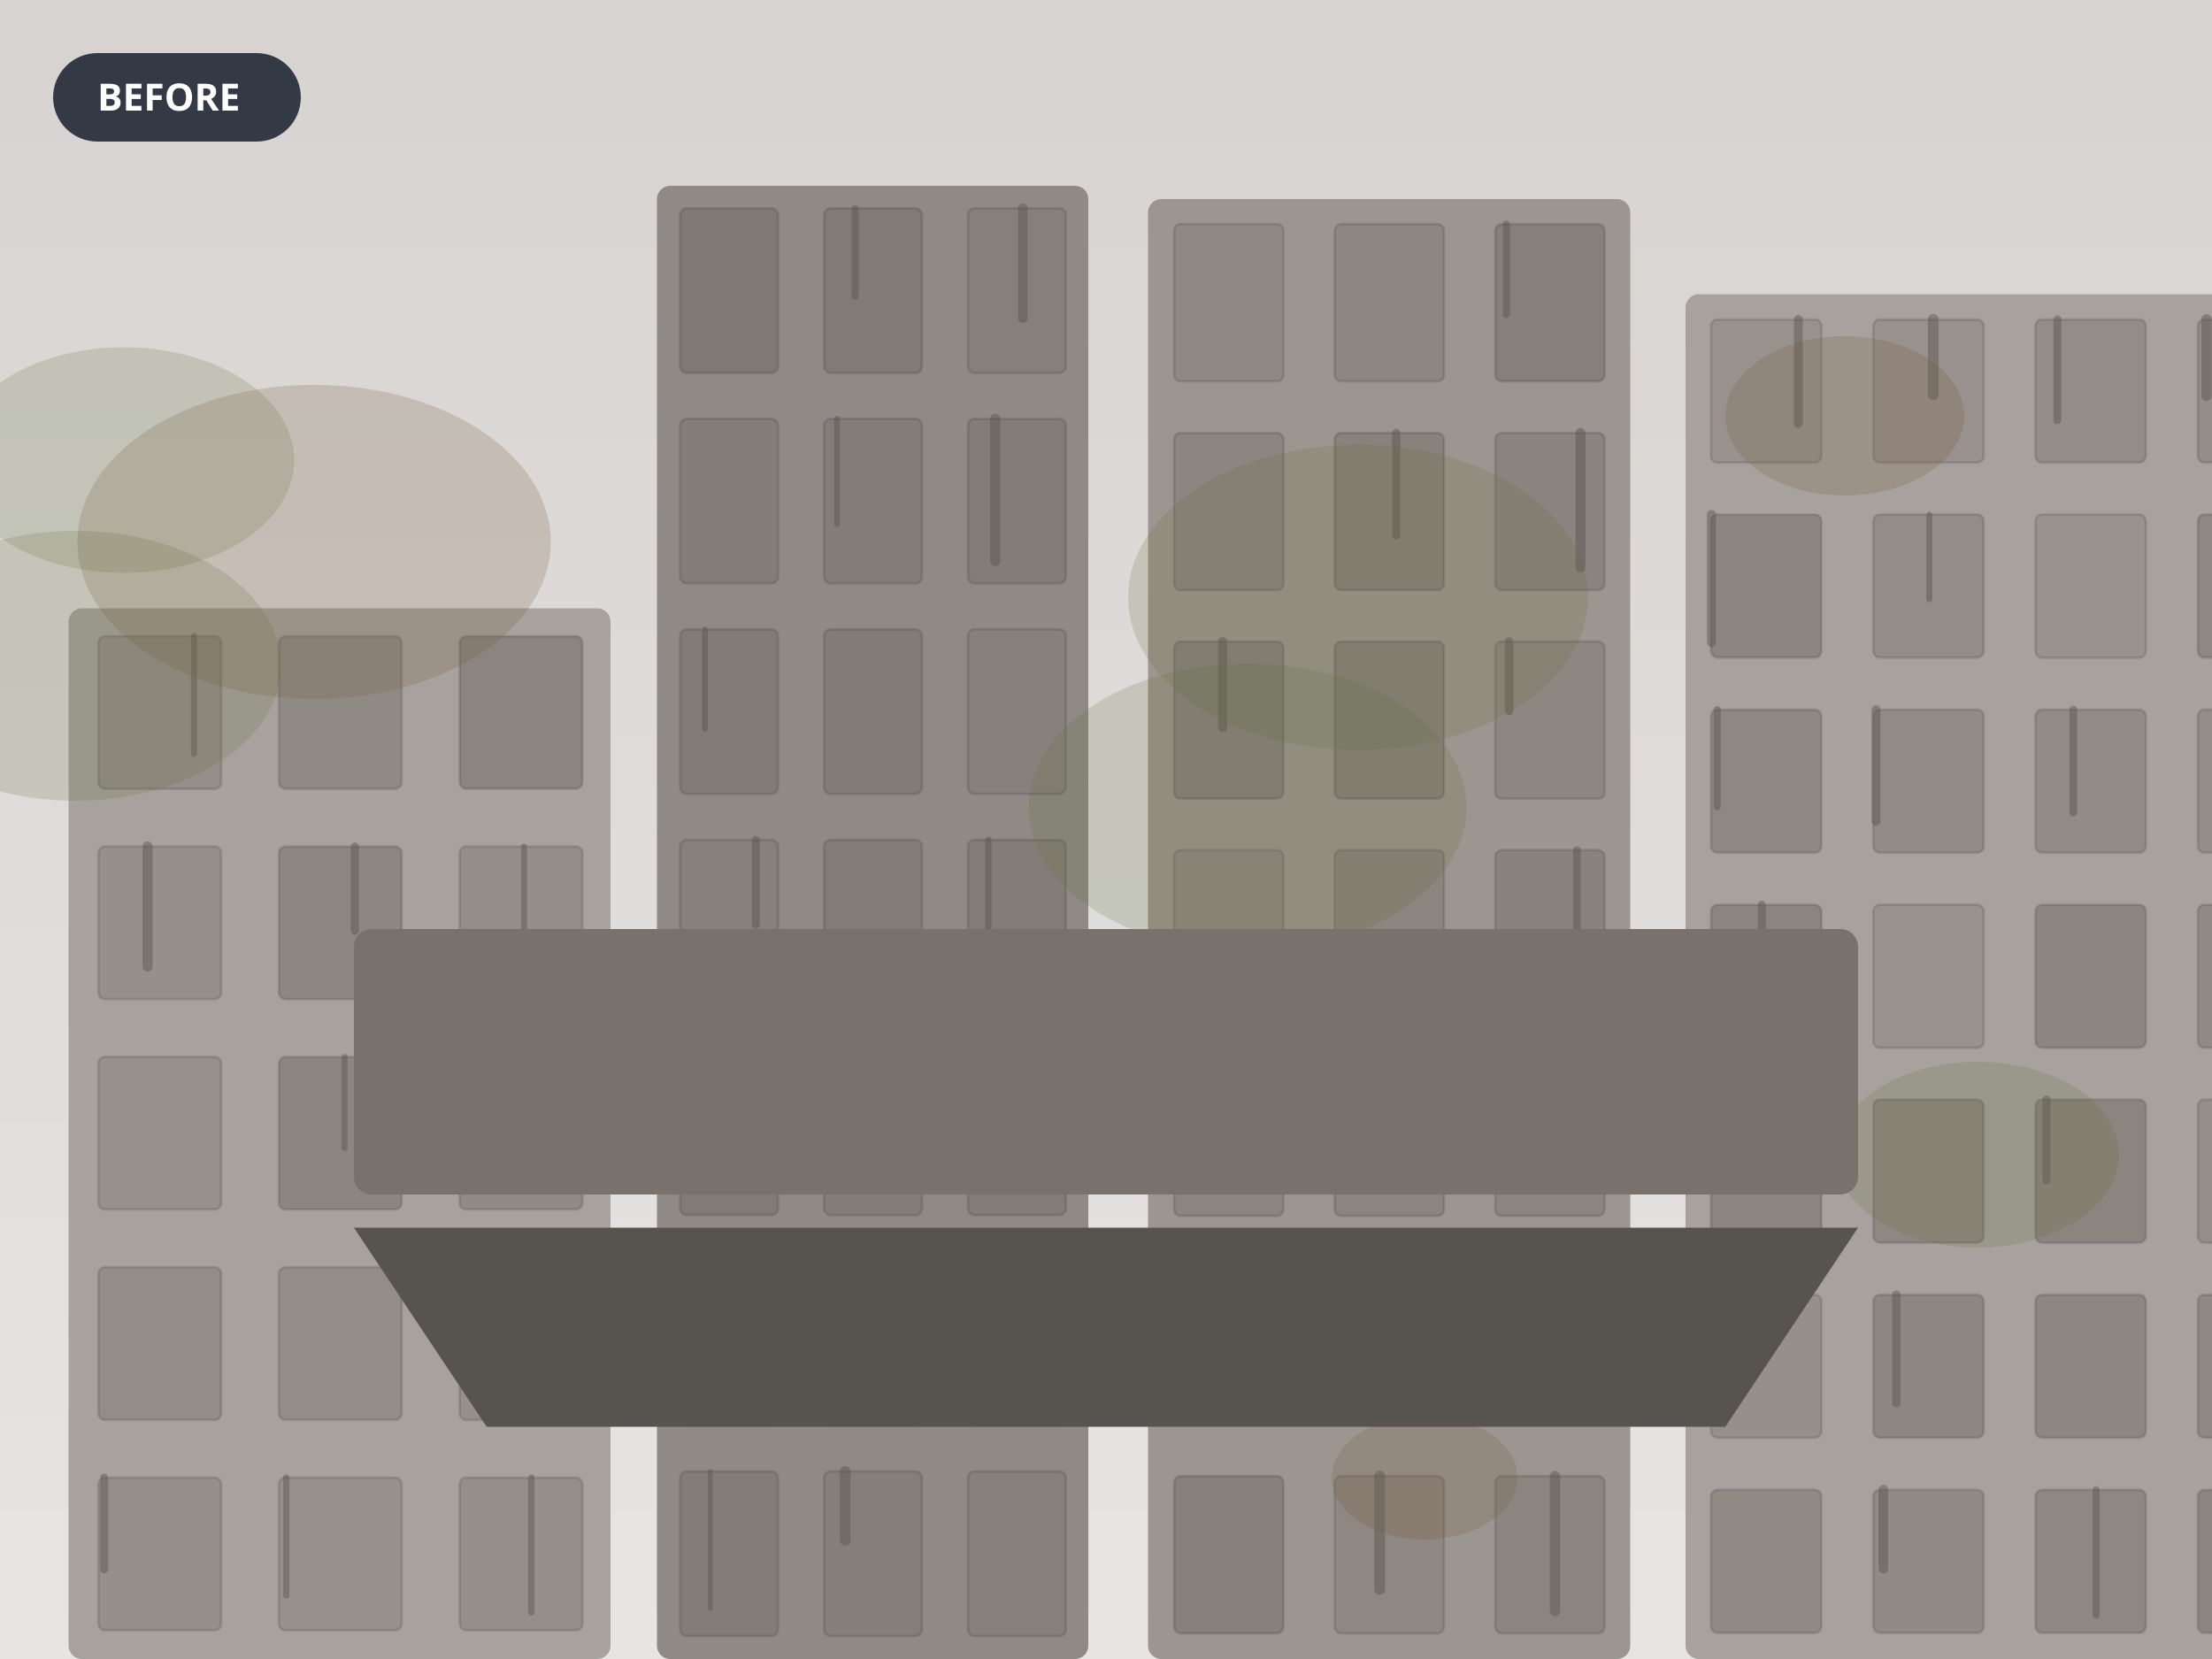
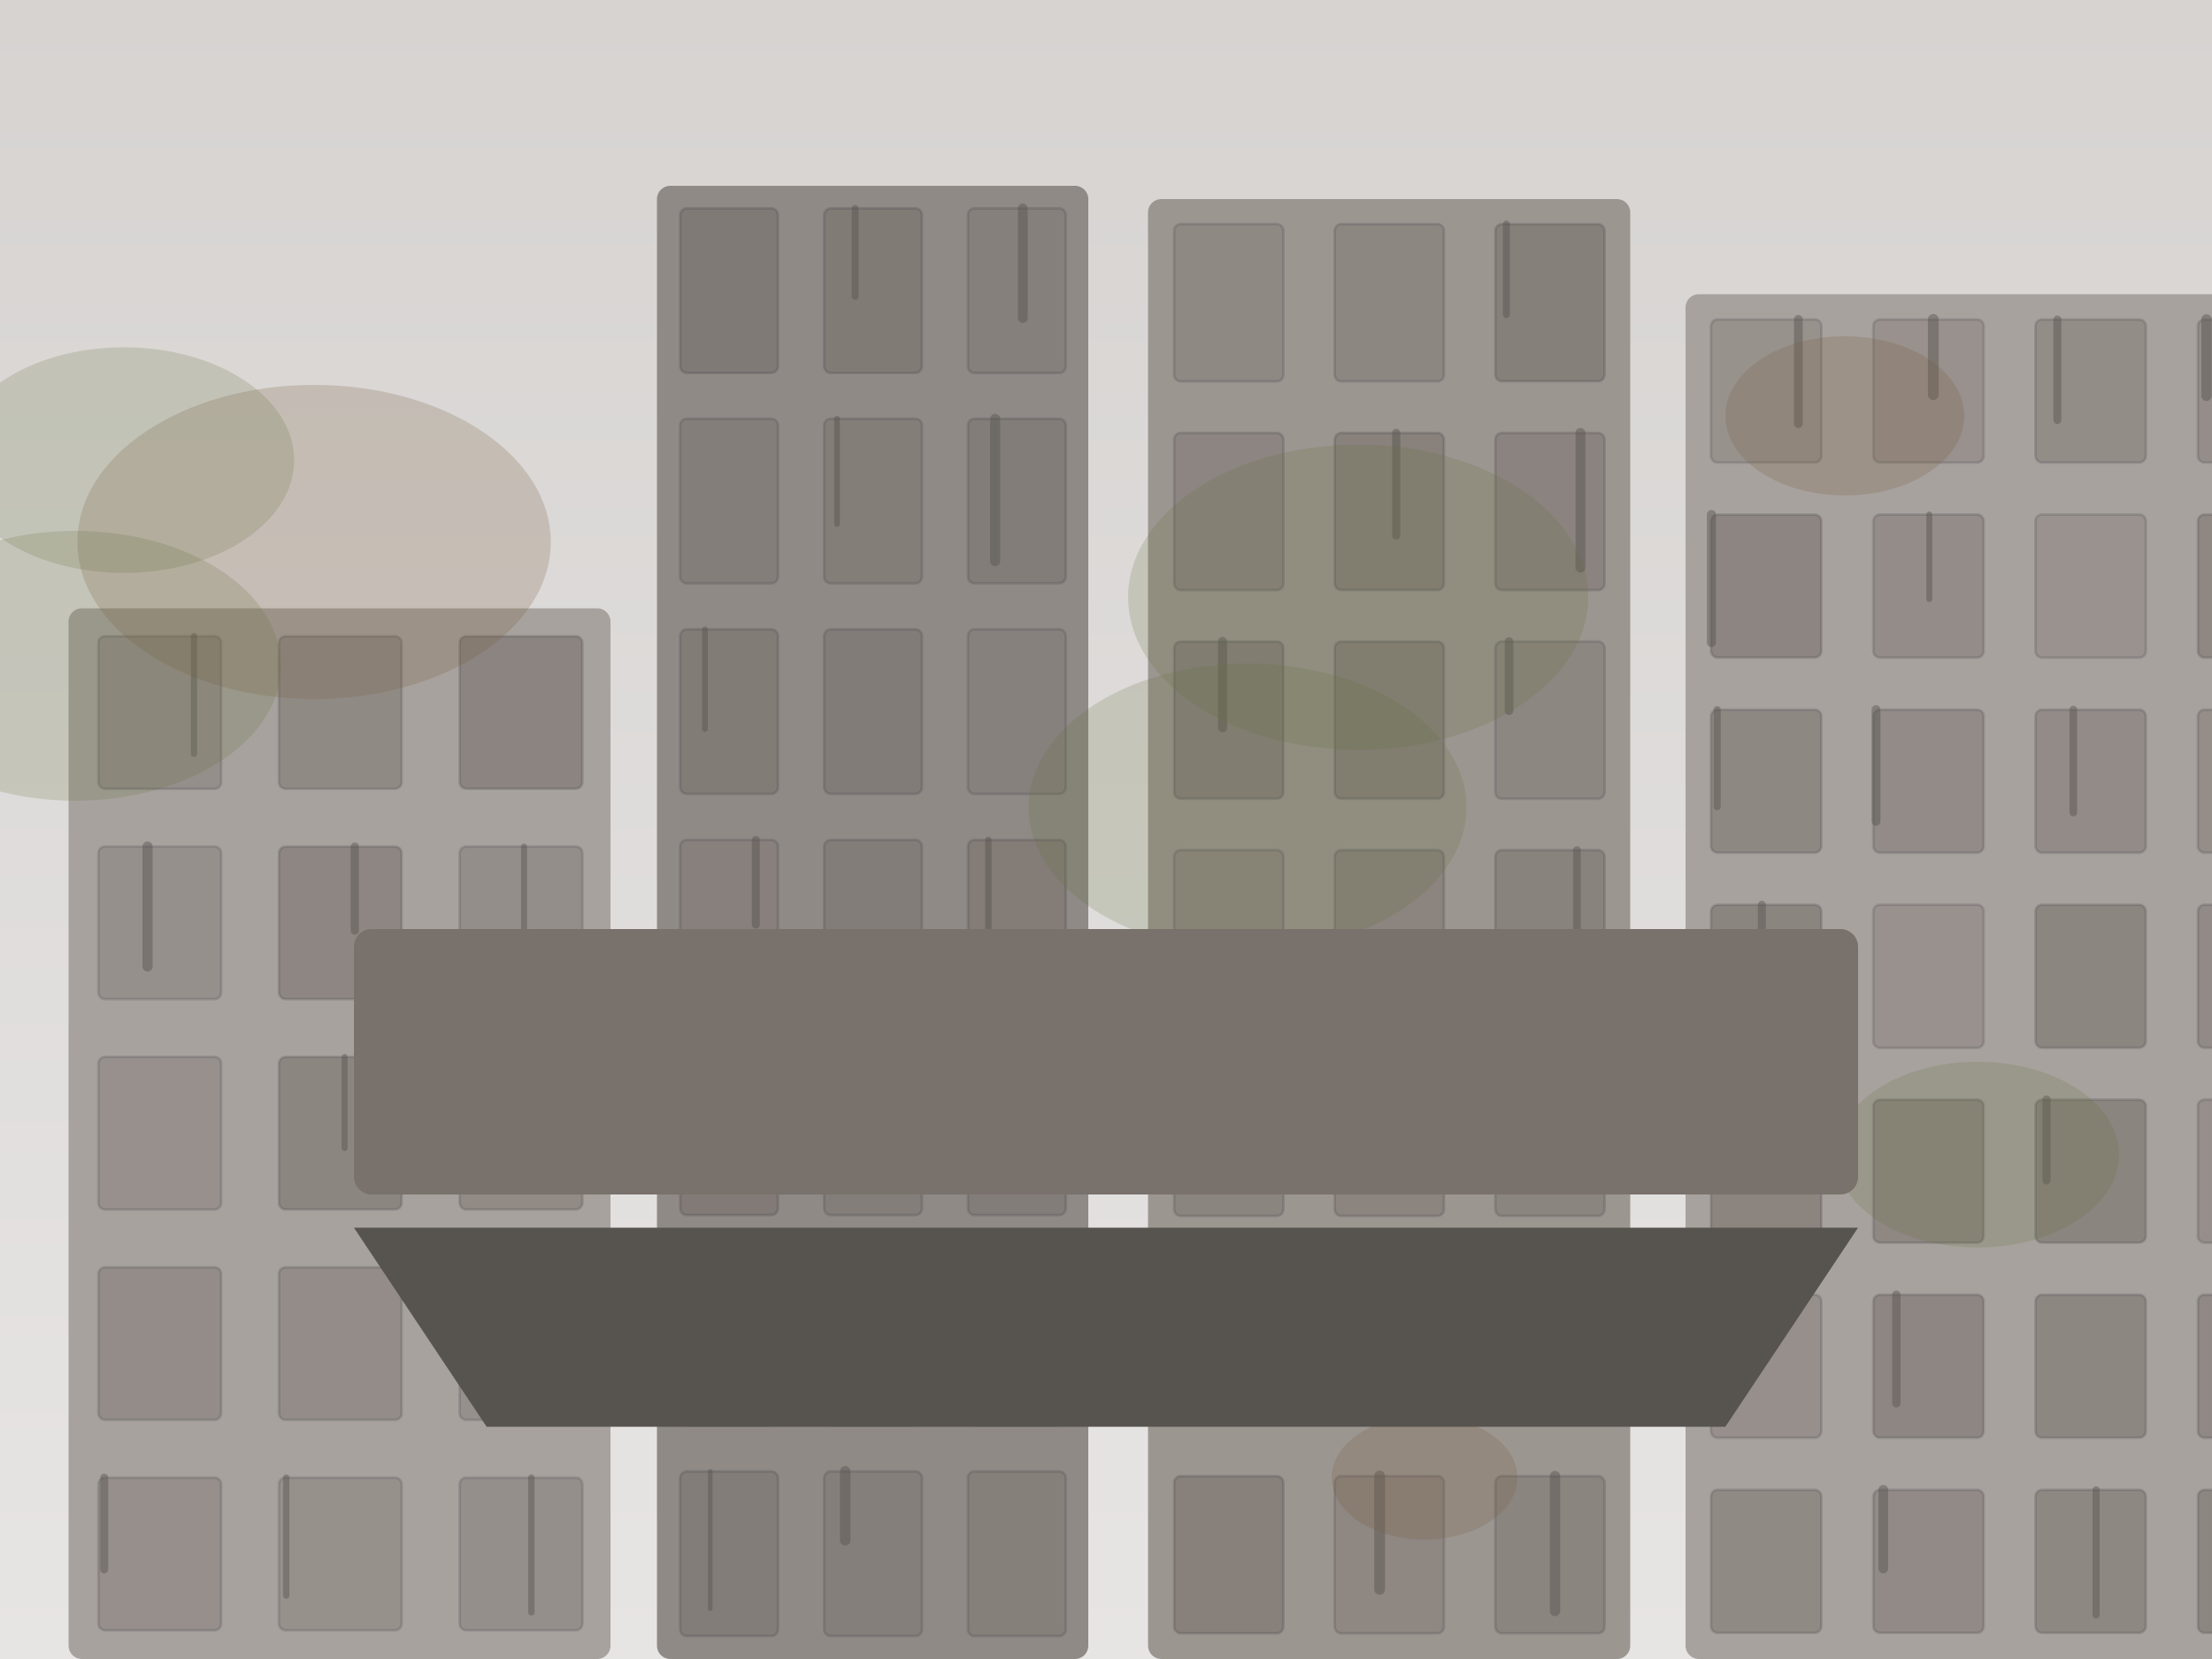
<svg xmlns="http://www.w3.org/2000/svg" viewBox="0 0 1000 750" width="1000" height="750" role="img">
  <defs>
    <linearGradient id="sky" x1="0" y1="0" x2="0" y2="1">
      <stop offset="0" stop-color="#d6d3d1" />
      <stop offset="1" stop-color="#e7e5e4" />
    </linearGradient>
  </defs>
  <rect width="1000" height="750" fill="url(#sky)" />
  <rect x="31" y="275" width="245" height="475" rx="6" fill="#a8a29e" />
  <rect x="44.5" y="287.6" width="55.5" height="69.0" rx="3" fill="rgba(120,113,108,0.39)" stroke="rgba(17,24,39,.14)" stroke-width="1.2" />
  <path d="M87.7 287.6v53.2" stroke="rgba(87,83,78,.45)" stroke-width="2.8" stroke-linecap="round" />
  <rect x="44.5" y="382.7" width="55.5" height="69.0" rx="3" fill="rgba(120,113,108,0.356)" stroke="rgba(17,24,39,.14)" stroke-width="1.2" />
  <path d="M66.7 382.7v54.2" stroke="rgba(87,83,78,.45)" stroke-width="4.6" stroke-linecap="round" />
  <rect x="44.5" y="477.8" width="55.5" height="69.0" rx="3" fill="rgba(120,113,108,0.352)" stroke="rgba(17,24,39,.14)" stroke-width="1.2" />
  <rect x="44.5" y="572.9" width="55.5" height="69.0" rx="3" fill="rgba(120,113,108,0.435)" stroke="rgba(17,24,39,.14)" stroke-width="1.2" />
  <rect x="44.5" y="668.0" width="55.5" height="69.0" rx="3" fill="rgba(120,113,108,0.377)" stroke="rgba(17,24,39,.14)" stroke-width="1.2" />
  <path d="M47.1 668.0v41.5" stroke="rgba(87,83,78,.45)" stroke-width="3.6" stroke-linecap="round" />
  <rect x="126.1" y="287.6" width="55.5" height="69.0" rx="3" fill="rgba(120,113,108,0.496)" stroke="rgba(17,24,39,.14)" stroke-width="1.2" />
  <rect x="126.1" y="382.7" width="55.5" height="69.0" rx="3" fill="rgba(120,113,108,0.553)" stroke="rgba(17,24,39,.14)" stroke-width="1.2" />
  <path d="M160.4 382.7v38.0" stroke="rgba(87,83,78,.45)" stroke-width="3.7" stroke-linecap="round" />
  <rect x="126.1" y="477.8" width="55.5" height="69.0" rx="3" fill="rgba(120,113,108,0.575)" stroke="rgba(17,24,39,.14)" stroke-width="1.2" />
  <path d="M155.8 477.8v41.2" stroke="rgba(87,83,78,.45)" stroke-width="2.7" stroke-linecap="round" />
  <rect x="126.1" y="572.9" width="55.5" height="69.0" rx="3" fill="rgba(120,113,108,0.436)" stroke="rgba(17,24,39,.14)" stroke-width="1.2" />
  <rect x="126.1" y="668.0" width="55.5" height="69.0" rx="3" fill="rgba(120,113,108,0.347)" stroke="rgba(17,24,39,.14)" stroke-width="1.2" />
  <path d="M129.4 668.0v53.3" stroke="rgba(87,83,78,.45)" stroke-width="2.9" stroke-linecap="round" />
  <rect x="207.8" y="287.6" width="55.5" height="69.0" rx="3" fill="rgba(120,113,108,0.596)" stroke="rgba(17,24,39,.14)" stroke-width="1.2" />
  <rect x="207.8" y="382.7" width="55.5" height="69.0" rx="3" fill="rgba(120,113,108,0.409)" stroke="rgba(17,24,39,.14)" stroke-width="1.2" />
  <path d="M236.9 382.7v41.1" stroke="rgba(87,83,78,.45)" stroke-width="2.7" stroke-linecap="round" />
  <rect x="207.8" y="477.8" width="55.5" height="69.0" rx="3" fill="rgba(120,113,108,0.477)" stroke="rgba(17,24,39,.14)" stroke-width="1.2" />
  <path d="M227.8 477.8v32.3" stroke="rgba(87,83,78,.45)" stroke-width="3.0" stroke-linecap="round" />
  <rect x="207.8" y="572.9" width="55.5" height="69.0" rx="3" fill="rgba(120,113,108,0.36)" stroke="rgba(17,24,39,.14)" stroke-width="1.2" />
  <path d="M223.9 572.9v53.6" stroke="rgba(87,83,78,.45)" stroke-width="3.8" stroke-linecap="round" />
  <rect x="207.8" y="668.0" width="55.5" height="69.0" rx="3" fill="rgba(120,113,108,0.39)" stroke="rgba(17,24,39,.14)" stroke-width="1.2" />
  <path d="M240.2 668.0v60.9" stroke="rgba(87,83,78,.45)" stroke-width="2.9" stroke-linecap="round" />
  <rect x="297" y="84" width="195" height="666" rx="6" fill="#8f8a86" />
  <rect x="307.5" y="94.2" width="44.2" height="74.4" rx="3" fill="rgba(120,113,108,0.62)" stroke="rgba(17,24,39,.14)" stroke-width="1.2" />
  <rect x="307.5" y="189.3" width="44.2" height="74.4" rx="3" fill="rgba(120,113,108,0.472)" stroke="rgba(17,24,39,.14)" stroke-width="1.2" />
  <rect x="307.5" y="284.5" width="44.2" height="74.4" rx="3" fill="rgba(120,113,108,0.562)" stroke="rgba(17,24,39,.14)" stroke-width="1.2" />
  <path d="M318.7 284.5v45.1" stroke="rgba(87,83,78,.45)" stroke-width="2.6" stroke-linecap="round" />
  <rect x="307.5" y="379.7" width="44.2" height="74.4" rx="3" fill="rgba(120,113,108,0.352)" stroke="rgba(17,24,39,.14)" stroke-width="1.2" />
  <path d="M341.7 379.7v38.3" stroke="rgba(87,83,78,.45)" stroke-width="3.6" stroke-linecap="round" />
  <rect x="307.5" y="474.9" width="44.2" height="74.4" rx="3" fill="rgba(120,113,108,0.599)" stroke="rgba(17,24,39,.14)" stroke-width="1.2" />
  <rect x="307.5" y="570.1" width="44.2" height="74.4" rx="3" fill="rgba(120,113,108,0.558)" stroke="rgba(17,24,39,.14)" stroke-width="1.2" />
  <rect x="307.5" y="665.2" width="44.2" height="74.4" rx="3" fill="rgba(120,113,108,0.522)" stroke="rgba(17,24,39,.14)" stroke-width="1.2" />
  <path d="M321.1 665.2v62.0" stroke="rgba(87,83,78,.45)" stroke-width="2.1" stroke-linecap="round" />
  <rect x="372.6" y="94.2" width="44.2" height="74.4" rx="3" fill="rgba(120,113,108,0.61)" stroke="rgba(17,24,39,.14)" stroke-width="1.2" />
  <path d="M386.6 94.2v39.8" stroke="rgba(87,83,78,.45)" stroke-width="3.1" stroke-linecap="round" />
  <rect x="372.6" y="189.3" width="44.2" height="74.4" rx="3" fill="rgba(120,113,108,0.467)" stroke="rgba(17,24,39,.14)" stroke-width="1.2" />
  <path d="M378.4 189.3v47.6" stroke="rgba(87,83,78,.45)" stroke-width="2.6" stroke-linecap="round" />
  <rect x="372.6" y="284.5" width="44.2" height="74.4" rx="3" fill="rgba(120,113,108,0.528)" stroke="rgba(17,24,39,.14)" stroke-width="1.2" />
  <rect x="372.6" y="379.7" width="44.2" height="74.4" rx="3" fill="rgba(120,113,108,0.489)" stroke="rgba(17,24,39,.14)" stroke-width="1.2" />
  <rect x="372.6" y="474.9" width="44.2" height="74.4" rx="3" fill="rgba(120,113,108,0.487)" stroke="rgba(17,24,39,.14)" stroke-width="1.2" />
  <rect x="372.6" y="570.1" width="44.2" height="74.4" rx="3" fill="rgba(120,113,108,0.321)" stroke="rgba(17,24,39,.14)" stroke-width="1.2" />
  <rect x="372.6" y="665.2" width="44.2" height="74.4" rx="3" fill="rgba(120,113,108,0.403)" stroke="rgba(17,24,39,.14)" stroke-width="1.2" />
  <path d="M382.1 665.2v31.1" stroke="rgba(87,83,78,.45)" stroke-width="4.8" stroke-linecap="round" />
  <rect x="437.6" y="94.2" width="44.2" height="74.4" rx="3" fill="rgba(120,113,108,0.376)" stroke="rgba(17,24,39,.14)" stroke-width="1.2" />
  <path d="M462.4 94.2v49.6" stroke="rgba(87,83,78,.45)" stroke-width="4.4" stroke-linecap="round" />
  <rect x="437.6" y="189.3" width="44.2" height="74.4" rx="3" fill="rgba(120,113,108,0.521)" stroke="rgba(17,24,39,.14)" stroke-width="1.2" />
  <path d="M449.9 189.3v64.4" stroke="rgba(87,83,78,.45)" stroke-width="4.5" stroke-linecap="round" />
  <rect x="437.6" y="284.5" width="44.2" height="74.4" rx="3" fill="rgba(120,113,108,0.333)" stroke="rgba(17,24,39,.14)" stroke-width="1.2" />
  <rect x="437.6" y="379.7" width="44.2" height="74.4" rx="3" fill="rgba(120,113,108,0.541)" stroke="rgba(17,24,39,.14)" stroke-width="1.2" />
  <path d="M446.8 379.7v48.8" stroke="rgba(87,83,78,.45)" stroke-width="2.9" stroke-linecap="round" />
  <rect x="437.6" y="474.9" width="44.2" height="74.4" rx="3" fill="rgba(120,113,108,0.489)" stroke="rgba(17,24,39,.14)" stroke-width="1.2" />
  <path d="M470.1 474.9v40.9" stroke="rgba(87,83,78,.45)" stroke-width="3.7" stroke-linecap="round" />
  <rect x="437.6" y="570.1" width="44.2" height="74.4" rx="3" fill="rgba(120,113,108,0.403)" stroke="rgba(17,24,39,.14)" stroke-width="1.2" />
  <path d="M456.7 570.1v40.5" stroke="rgba(87,83,78,.45)" stroke-width="3.2" stroke-linecap="round" />
  <rect x="437.6" y="665.2" width="44.2" height="74.4" rx="3" fill="rgba(120,113,108,0.416)" stroke="rgba(17,24,39,.14)" stroke-width="1.2" />
  <rect x="519" y="90" width="218" height="660" rx="6" fill="#9c9691" />
  <rect x="530.8" y="101.3" width="49.4" height="71.1" rx="3" fill="rgba(120,113,108,0.355)" stroke="rgba(17,24,39,.14)" stroke-width="1.2" />
  <rect x="530.8" y="195.7" width="49.4" height="71.1" rx="3" fill="rgba(120,113,108,0.452)" stroke="rgba(17,24,39,.14)" stroke-width="1.2" />
  <rect x="530.8" y="290.0" width="49.4" height="71.1" rx="3" fill="rgba(120,113,108,0.545)" stroke="rgba(17,24,39,.14)" stroke-width="1.2" />
  <path d="M552.7 290.0v39.0" stroke="rgba(87,83,78,.45)" stroke-width="4.1" stroke-linecap="round" />
  <rect x="530.8" y="384.3" width="49.4" height="71.1" rx="3" fill="rgba(120,113,108,0.343)" stroke="rgba(17,24,39,.14)" stroke-width="1.2" />
  <rect x="530.8" y="478.6" width="49.4" height="71.1" rx="3" fill="rgba(120,113,108,0.468)" stroke="rgba(17,24,39,.14)" stroke-width="1.2" />
  <path d="M567.4 478.6v48.0" stroke="rgba(87,83,78,.45)" stroke-width="2.6" stroke-linecap="round" />
  <rect x="530.8" y="573.0" width="49.4" height="71.1" rx="3" fill="rgba(120,113,108,0.472)" stroke="rgba(17,24,39,.14)" stroke-width="1.2" />
  <path d="M536.7 573.0v31.5" stroke="rgba(87,83,78,.45)" stroke-width="2.0" stroke-linecap="round" />
  <rect x="530.8" y="667.3" width="49.4" height="71.1" rx="3" fill="rgba(120,113,108,0.571)" stroke="rgba(17,24,39,.14)" stroke-width="1.2" />
  <rect x="603.4" y="101.3" width="49.4" height="71.1" rx="3" fill="rgba(120,113,108,0.395)" stroke="rgba(17,24,39,.14)" stroke-width="1.2" />
  <rect x="603.4" y="195.7" width="49.4" height="71.1" rx="3" fill="rgba(120,113,108,0.553)" stroke="rgba(17,24,39,.14)" stroke-width="1.2" />
  <path d="M631.2 195.7v46.4" stroke="rgba(87,83,78,.45)" stroke-width="3.7" stroke-linecap="round" />
  <rect x="603.4" y="290.0" width="49.4" height="71.1" rx="3" fill="rgba(120,113,108,0.552)" stroke="rgba(17,24,39,.14)" stroke-width="1.2" />
  <rect x="603.4" y="384.3" width="49.4" height="71.1" rx="3" fill="rgba(120,113,108,0.469)" stroke="rgba(17,24,39,.14)" stroke-width="1.2" />
  <rect x="603.4" y="478.6" width="49.4" height="71.1" rx="3" fill="rgba(120,113,108,0.469)" stroke="rgba(17,24,39,.14)" stroke-width="1.2" />
  <path d="M635.2 478.6v57.5" stroke="rgba(87,83,78,.45)" stroke-width="4.0" stroke-linecap="round" />
  <rect x="603.4" y="573.0" width="49.4" height="71.1" rx="3" fill="rgba(120,113,108,0.446)" stroke="rgba(17,24,39,.14)" stroke-width="1.2" />
  <rect x="603.4" y="667.3" width="49.4" height="71.1" rx="3" fill="rgba(120,113,108,0.391)" stroke="rgba(17,24,39,.14)" stroke-width="1.2" />
  <path d="M623.7 667.3v51.2" stroke="rgba(87,83,78,.45)" stroke-width="4.9" stroke-linecap="round" />
  <rect x="676.0" y="101.3" width="49.4" height="71.1" rx="3" fill="rgba(120,113,108,0.609)" stroke="rgba(17,24,39,.14)" stroke-width="1.2" />
  <path d="M681.0 101.3v40.9" stroke="rgba(87,83,78,.45)" stroke-width="3.2" stroke-linecap="round" />
  <rect x="676.0" y="195.7" width="49.4" height="71.1" rx="3" fill="rgba(120,113,108,0.491)" stroke="rgba(17,24,39,.14)" stroke-width="1.2" />
  <path d="M714.5 195.7v60.9" stroke="rgba(87,83,78,.45)" stroke-width="4.5" stroke-linecap="round" />
  <rect x="676.0" y="290.0" width="49.4" height="71.1" rx="3" fill="rgba(120,113,108,0.408)" stroke="rgba(17,24,39,.14)" stroke-width="1.2" />
  <path d="M682.2 290.0v31.3" stroke="rgba(87,83,78,.45)" stroke-width="3.9" stroke-linecap="round" />
  <rect x="676.0" y="384.3" width="49.4" height="71.1" rx="3" fill="rgba(120,113,108,0.522)" stroke="rgba(17,24,39,.14)" stroke-width="1.2" />
  <path d="M712.9 384.3v54.3" stroke="rgba(87,83,78,.45)" stroke-width="3.5" stroke-linecap="round" />
  <rect x="676.0" y="478.6" width="49.4" height="71.1" rx="3" fill="rgba(120,113,108,0.455)" stroke="rgba(17,24,39,.14)" stroke-width="1.2" />
  <path d="M708.8 478.6v38.6" stroke="rgba(87,83,78,.45)" stroke-width="4.7" stroke-linecap="round" />
  <rect x="676.0" y="573.0" width="49.4" height="71.1" rx="3" fill="rgba(120,113,108,0.576)" stroke="rgba(17,24,39,.14)" stroke-width="1.2" />
  <path d="M680.4 573.0v61.3" stroke="rgba(87,83,78,.45)" stroke-width="3.4" stroke-linecap="round" />
  <rect x="676.0" y="667.3" width="49.4" height="71.1" rx="3" fill="rgba(120,113,108,0.439)" stroke="rgba(17,24,39,.14)" stroke-width="1.2" />
  <path d="M703.0 667.3v61.0" stroke="rgba(87,83,78,.45)" stroke-width="4.7" stroke-linecap="round" />
  <rect x="762" y="133" width="293" height="617" rx="6" fill="#a8a29e" />
  <rect x="773.5" y="144.4" width="49.9" height="64.7" rx="3" fill="rgba(120,113,108,0.329)" stroke="rgba(17,24,39,.14)" stroke-width="1.2" />
  <path d="M813.0 144.4v47.1" stroke="rgba(87,83,78,.45)" stroke-width="4.0" stroke-linecap="round" />
  <rect x="773.5" y="232.6" width="49.9" height="64.7" rx="3" fill="rgba(120,113,108,0.585)" stroke="rgba(17,24,39,.14)" stroke-width="1.2" />
  <path d="M773.7 232.6v57.9" stroke="rgba(87,83,78,.45)" stroke-width="4.1" stroke-linecap="round" />
  <rect x="773.5" y="320.8" width="49.9" height="64.7" rx="3" fill="rgba(120,113,108,0.539)" stroke="rgba(17,24,39,.14)" stroke-width="1.2" />
  <path d="M776.3 320.8v43.9" stroke="rgba(87,83,78,.45)" stroke-width="3.2" stroke-linecap="round" />
  <rect x="773.5" y="409.0" width="49.9" height="64.7" rx="3" fill="rgba(120,113,108,0.587)" stroke="rgba(17,24,39,.14)" stroke-width="1.2" />
  <path d="M796.5 409.0v33.3" stroke="rgba(87,83,78,.45)" stroke-width="3.6" stroke-linecap="round" />
  <rect x="773.5" y="497.1" width="49.9" height="64.7" rx="3" fill="rgba(120,113,108,0.606)" stroke="rgba(17,24,39,.14)" stroke-width="1.2" />
  <rect x="773.5" y="585.3" width="49.9" height="64.7" rx="3" fill="rgba(120,113,108,0.382)" stroke="rgba(17,24,39,.14)" stroke-width="1.2" />
  <rect x="773.5" y="673.5" width="49.9" height="64.7" rx="3" fill="rgba(120,113,108,0.496)" stroke="rgba(17,24,39,.14)" stroke-width="1.2" />
  <rect x="846.9" y="144.4" width="49.9" height="64.7" rx="3" fill="rgba(120,113,108,0.333)" stroke="rgba(17,24,39,.14)" stroke-width="1.2" />
  <path d="M874.0 144.4v34.0" stroke="rgba(87,83,78,.45)" stroke-width="4.9" stroke-linecap="round" />
  <rect x="846.9" y="232.6" width="49.9" height="64.7" rx="3" fill="rgba(120,113,108,0.445)" stroke="rgba(17,24,39,.14)" stroke-width="1.2" />
  <path d="M872.2 232.6v38.2" stroke="rgba(87,83,78,.45)" stroke-width="2.7" stroke-linecap="round" />
  <rect x="846.9" y="320.8" width="49.9" height="64.7" rx="3" fill="rgba(120,113,108,0.454)" stroke="rgba(17,24,39,.14)" stroke-width="1.2" />
  <path d="M848.1 320.8v50.5" stroke="rgba(87,83,78,.45)" stroke-width="4.0" stroke-linecap="round" />
  <rect x="846.9" y="409.0" width="49.9" height="64.7" rx="3" fill="rgba(120,113,108,0.334)" stroke="rgba(17,24,39,.14)" stroke-width="1.2" />
  <rect x="846.9" y="497.1" width="49.9" height="64.7" rx="3" fill="rgba(120,113,108,0.541)" stroke="rgba(17,24,39,.14)" stroke-width="1.2" />
  <rect x="846.9" y="585.3" width="49.9" height="64.7" rx="3" fill="rgba(120,113,108,0.573)" stroke="rgba(17,24,39,.14)" stroke-width="1.2" />
  <path d="M857.3 585.3v49.1" stroke="rgba(87,83,78,.45)" stroke-width="3.8" stroke-linecap="round" />
  <rect x="846.9" y="673.5" width="49.9" height="64.7" rx="3" fill="rgba(120,113,108,0.474)" stroke="rgba(17,24,39,.14)" stroke-width="1.2" />
  <path d="M851.4 673.5v35.6" stroke="rgba(87,83,78,.45)" stroke-width="4.4" stroke-linecap="round" />
  <rect x="920.2" y="144.4" width="49.9" height="64.7" rx="3" fill="rgba(120,113,108,0.429)" stroke="rgba(17,24,39,.14)" stroke-width="1.2" />
  <path d="M930.1 144.4v45.5" stroke="rgba(87,83,78,.45)" stroke-width="3.6" stroke-linecap="round" />
  <rect x="920.2" y="232.6" width="49.9" height="64.7" rx="3" fill="rgba(120,113,108,0.324)" stroke="rgba(17,24,39,.14)" stroke-width="1.2" />
  <rect x="920.2" y="320.8" width="49.9" height="64.7" rx="3" fill="rgba(120,113,108,0.455)" stroke="rgba(17,24,39,.14)" stroke-width="1.2" />
  <path d="M937.3 320.8v46.5" stroke="rgba(87,83,78,.45)" stroke-width="3.5" stroke-linecap="round" />
  <rect x="920.2" y="409.0" width="49.9" height="64.7" rx="3" fill="rgba(120,113,108,0.567)" stroke="rgba(17,24,39,.14)" stroke-width="1.2" />
  <rect x="920.2" y="497.1" width="49.9" height="64.7" rx="3" fill="rgba(120,113,108,0.589)" stroke="rgba(17,24,39,.14)" stroke-width="1.2" />
  <path d="M925.2 497.1v36.5" stroke="rgba(87,83,78,.45)" stroke-width="3.7" stroke-linecap="round" />
  <rect x="920.2" y="585.3" width="49.9" height="64.7" rx="3" fill="rgba(120,113,108,0.543)" stroke="rgba(17,24,39,.14)" stroke-width="1.2" />
  <rect x="920.2" y="673.5" width="49.9" height="64.7" rx="3" fill="rgba(120,113,108,0.538)" stroke="rgba(17,24,39,.14)" stroke-width="1.2" />
  <path d="M947.6 673.5v56.6" stroke="rgba(87,83,78,.45)" stroke-width="3.2" stroke-linecap="round" />
  <rect x="993.6" y="144.4" width="49.9" height="64.7" rx="3" fill="rgba(120,113,108,0.413)" stroke="rgba(17,24,39,.14)" stroke-width="1.2" />
  <path d="M997.5 144.4v34.5" stroke="rgba(87,83,78,.45)" stroke-width="4.7" stroke-linecap="round" />
  <rect x="993.6" y="232.6" width="49.9" height="64.7" rx="3" fill="rgba(120,113,108,0.541)" stroke="rgba(17,24,39,.14)" stroke-width="1.2" />
  <path d="M1015.4 232.6v27.0" stroke="rgba(87,83,78,.45)" stroke-width="2.3" stroke-linecap="round" />
  <rect x="993.6" y="320.8" width="49.9" height="64.7" rx="3" fill="rgba(120,113,108,0.424)" stroke="rgba(17,24,39,.14)" stroke-width="1.2" />
  <path d="M1015.9 320.8v29.2" stroke="rgba(87,83,78,.45)" stroke-width="3.1" stroke-linecap="round" />
  <rect x="993.6" y="409.0" width="49.9" height="64.7" rx="3" fill="rgba(120,113,108,0.492)" stroke="rgba(17,24,39,.14)" stroke-width="1.2" />
  <path d="M1009.3 409.0v54.2" stroke="rgba(87,83,78,.45)" stroke-width="3.6" stroke-linecap="round" />
  <rect x="993.6" y="497.1" width="49.9" height="64.7" rx="3" fill="rgba(120,113,108,0.391)" stroke="rgba(17,24,39,.14)" stroke-width="1.2" />
  <path d="M1018.7 497.1v43.5" stroke="rgba(87,83,78,.45)" stroke-width="5.0" stroke-linecap="round" />
  <rect x="993.6" y="585.3" width="49.9" height="64.7" rx="3" fill="rgba(120,113,108,0.51)" stroke="rgba(17,24,39,.14)" stroke-width="1.2" />
  <rect x="993.6" y="673.5" width="49.9" height="64.7" rx="3" fill="rgba(120,113,108,0.567)" stroke="rgba(17,24,39,.14)" stroke-width="1.2" />
  <path d="M1014.6 673.5v43.3" stroke="rgba(87,83,78,.45)" stroke-width="3.9" stroke-linecap="round" />
  <ellipse cx="34" cy="301" rx="93" ry="61" fill="rgba(101,113,60,.20)" />
  <ellipse cx="614" cy="270" rx="104" ry="69" fill="rgba(101,113,60,.20)" />
  <ellipse cx="413" cy="491" rx="67" ry="44" fill="rgba(120,93,60,.22)" />
  <ellipse cx="644" cy="668" rx="42" ry="28" fill="rgba(120,93,60,.22)" />
  <ellipse cx="142" cy="245" rx="107" ry="71" fill="rgba(120,93,60,.22)" />
  <ellipse cx="834" cy="188" rx="54" ry="36" fill="rgba(120,93,60,.22)" />
  <ellipse cx="894" cy="522" rx="64" ry="42" fill="rgba(101,113,60,.20)" />
  <ellipse cx="564" cy="365" rx="99" ry="65" fill="rgba(101,113,60,.20)" />
  <ellipse cx="56" cy="208" rx="77" ry="51" fill="rgba(101,113,60,.20)" />
  <rect x="160" y="420" width="680" height="120" rx="8" fill="#78716c" />
  <path d="M160 555h680l-60 90h-560z" fill="#57534e" />
-   <g>
-     <rect x="24" y="24" width="112" height="40" rx="20" fill="rgba(17,24,39,.82)" />
-     <text x="44" y="50" font-family="system-ui, sans-serif" font-size="17" font-weight="700" fill="#ffffff">BEFORE</text>
-   </g>
</svg>
